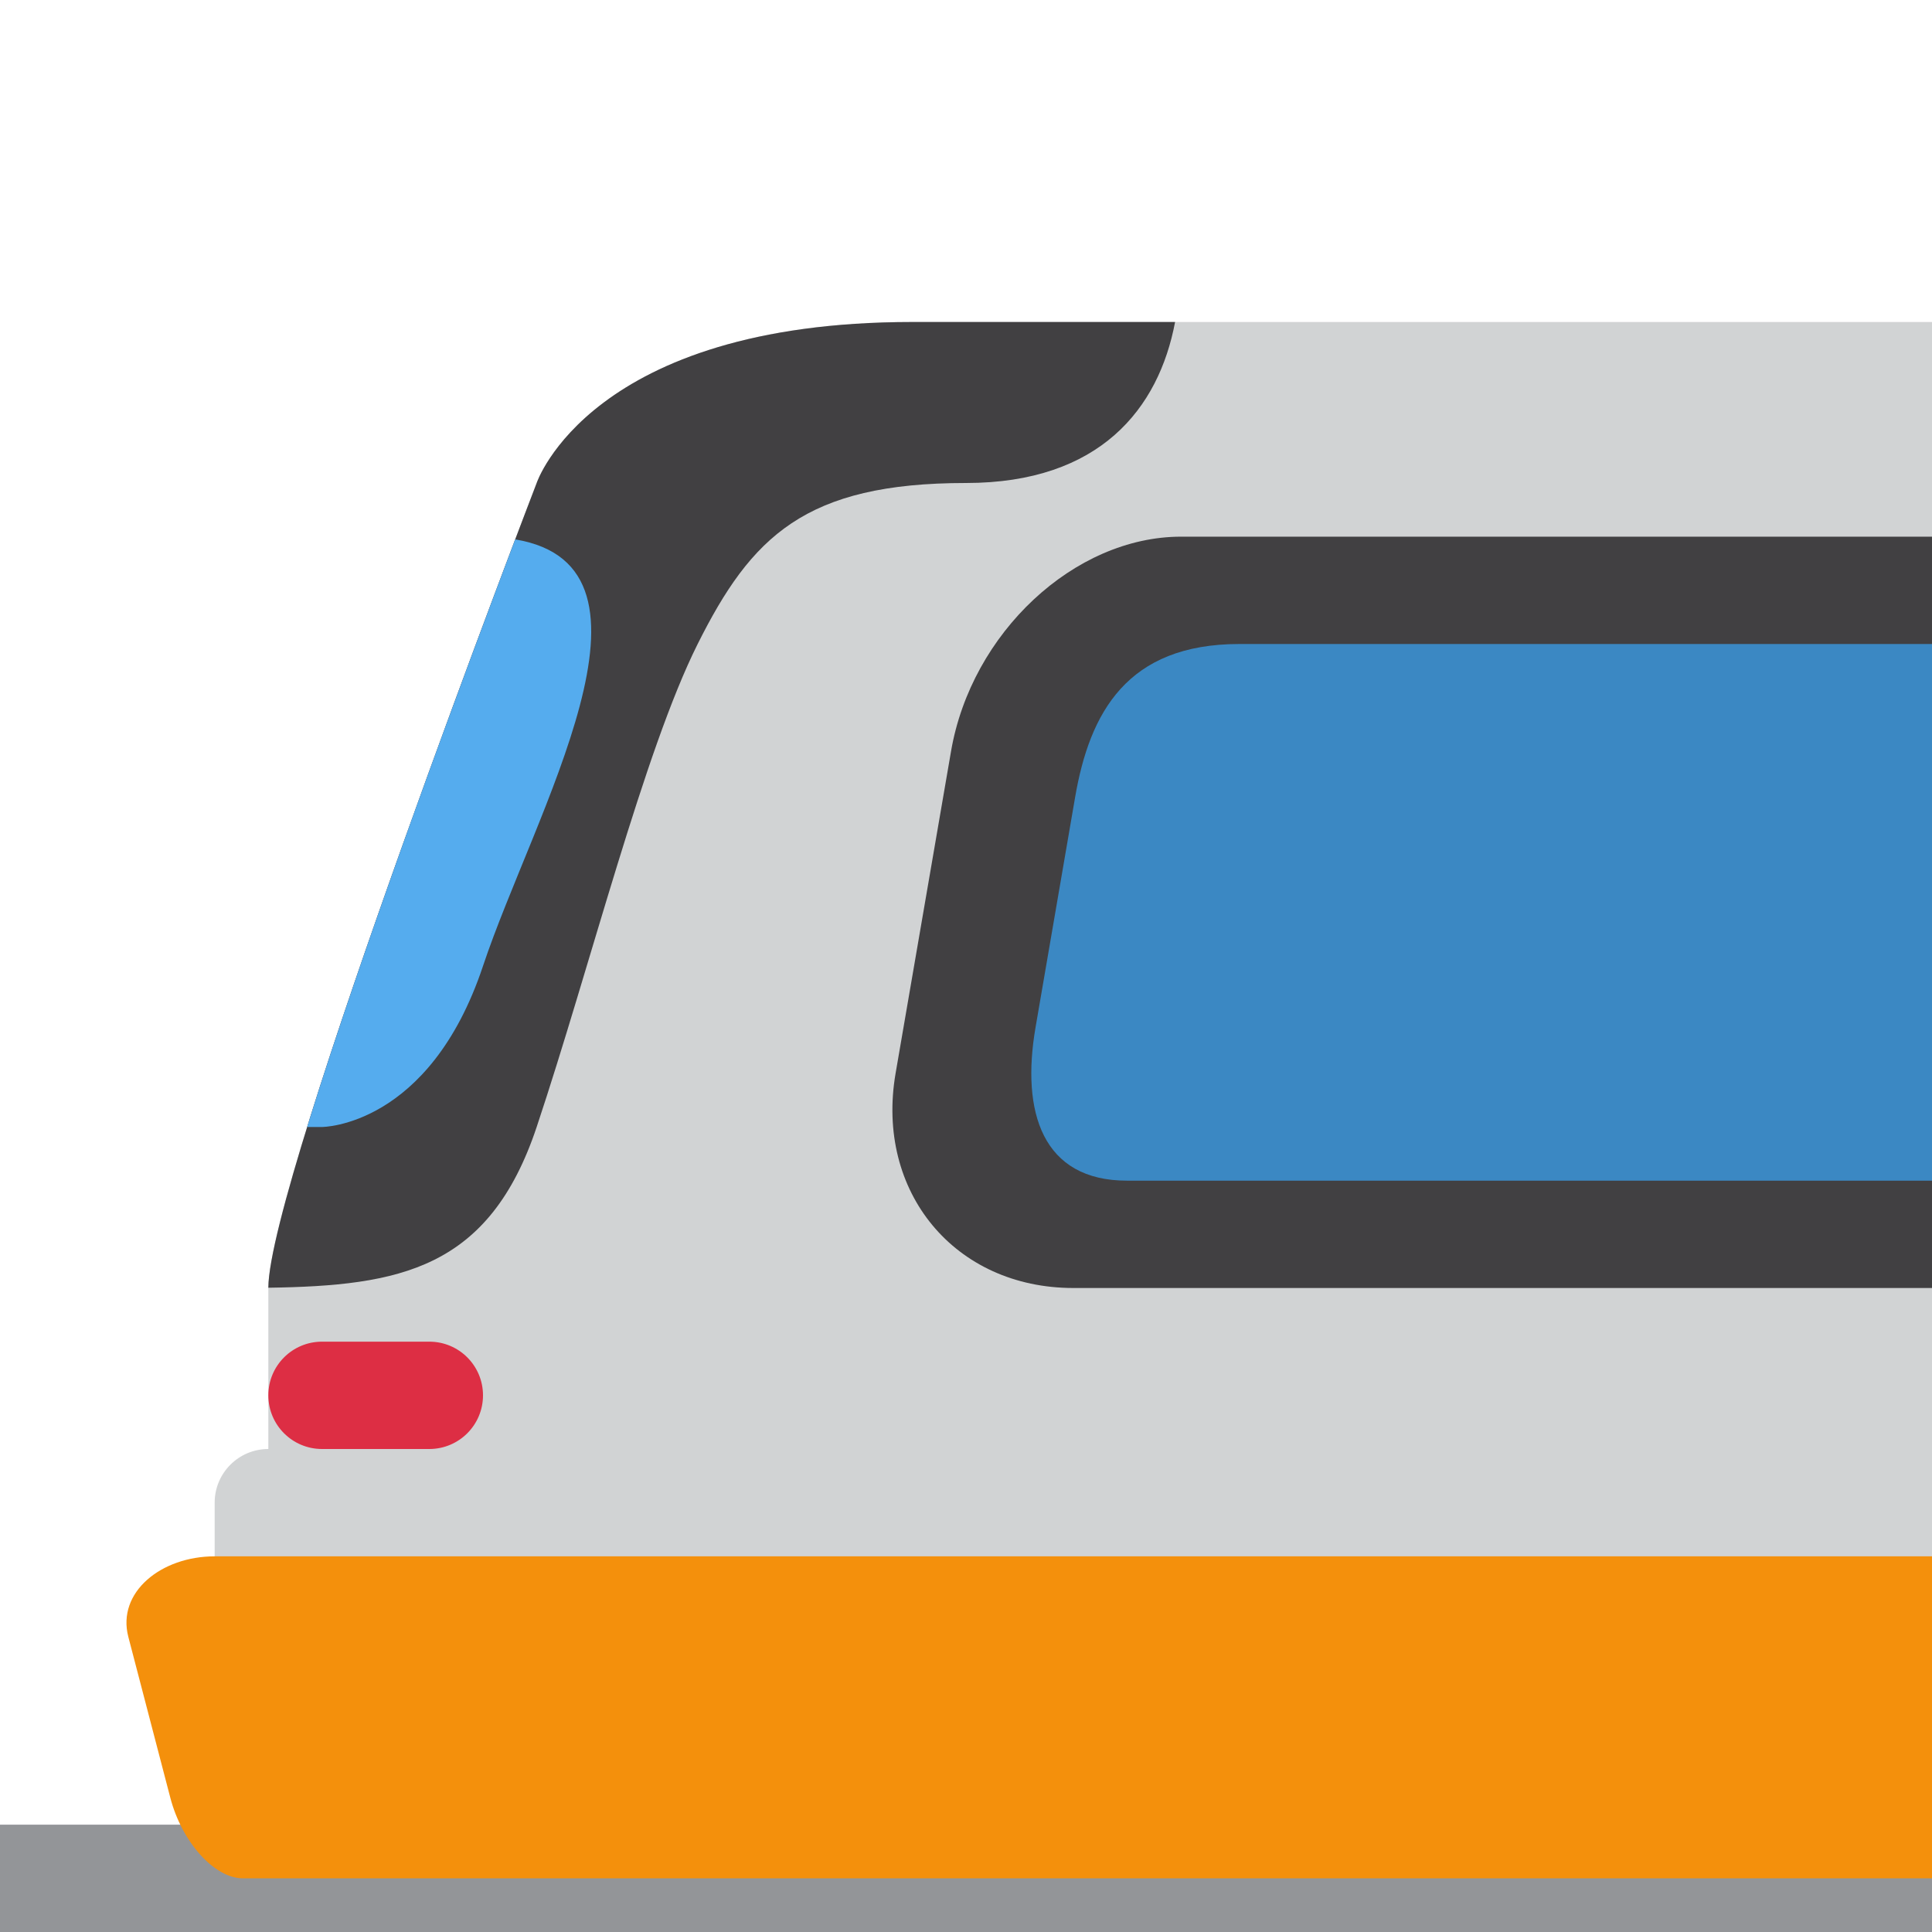
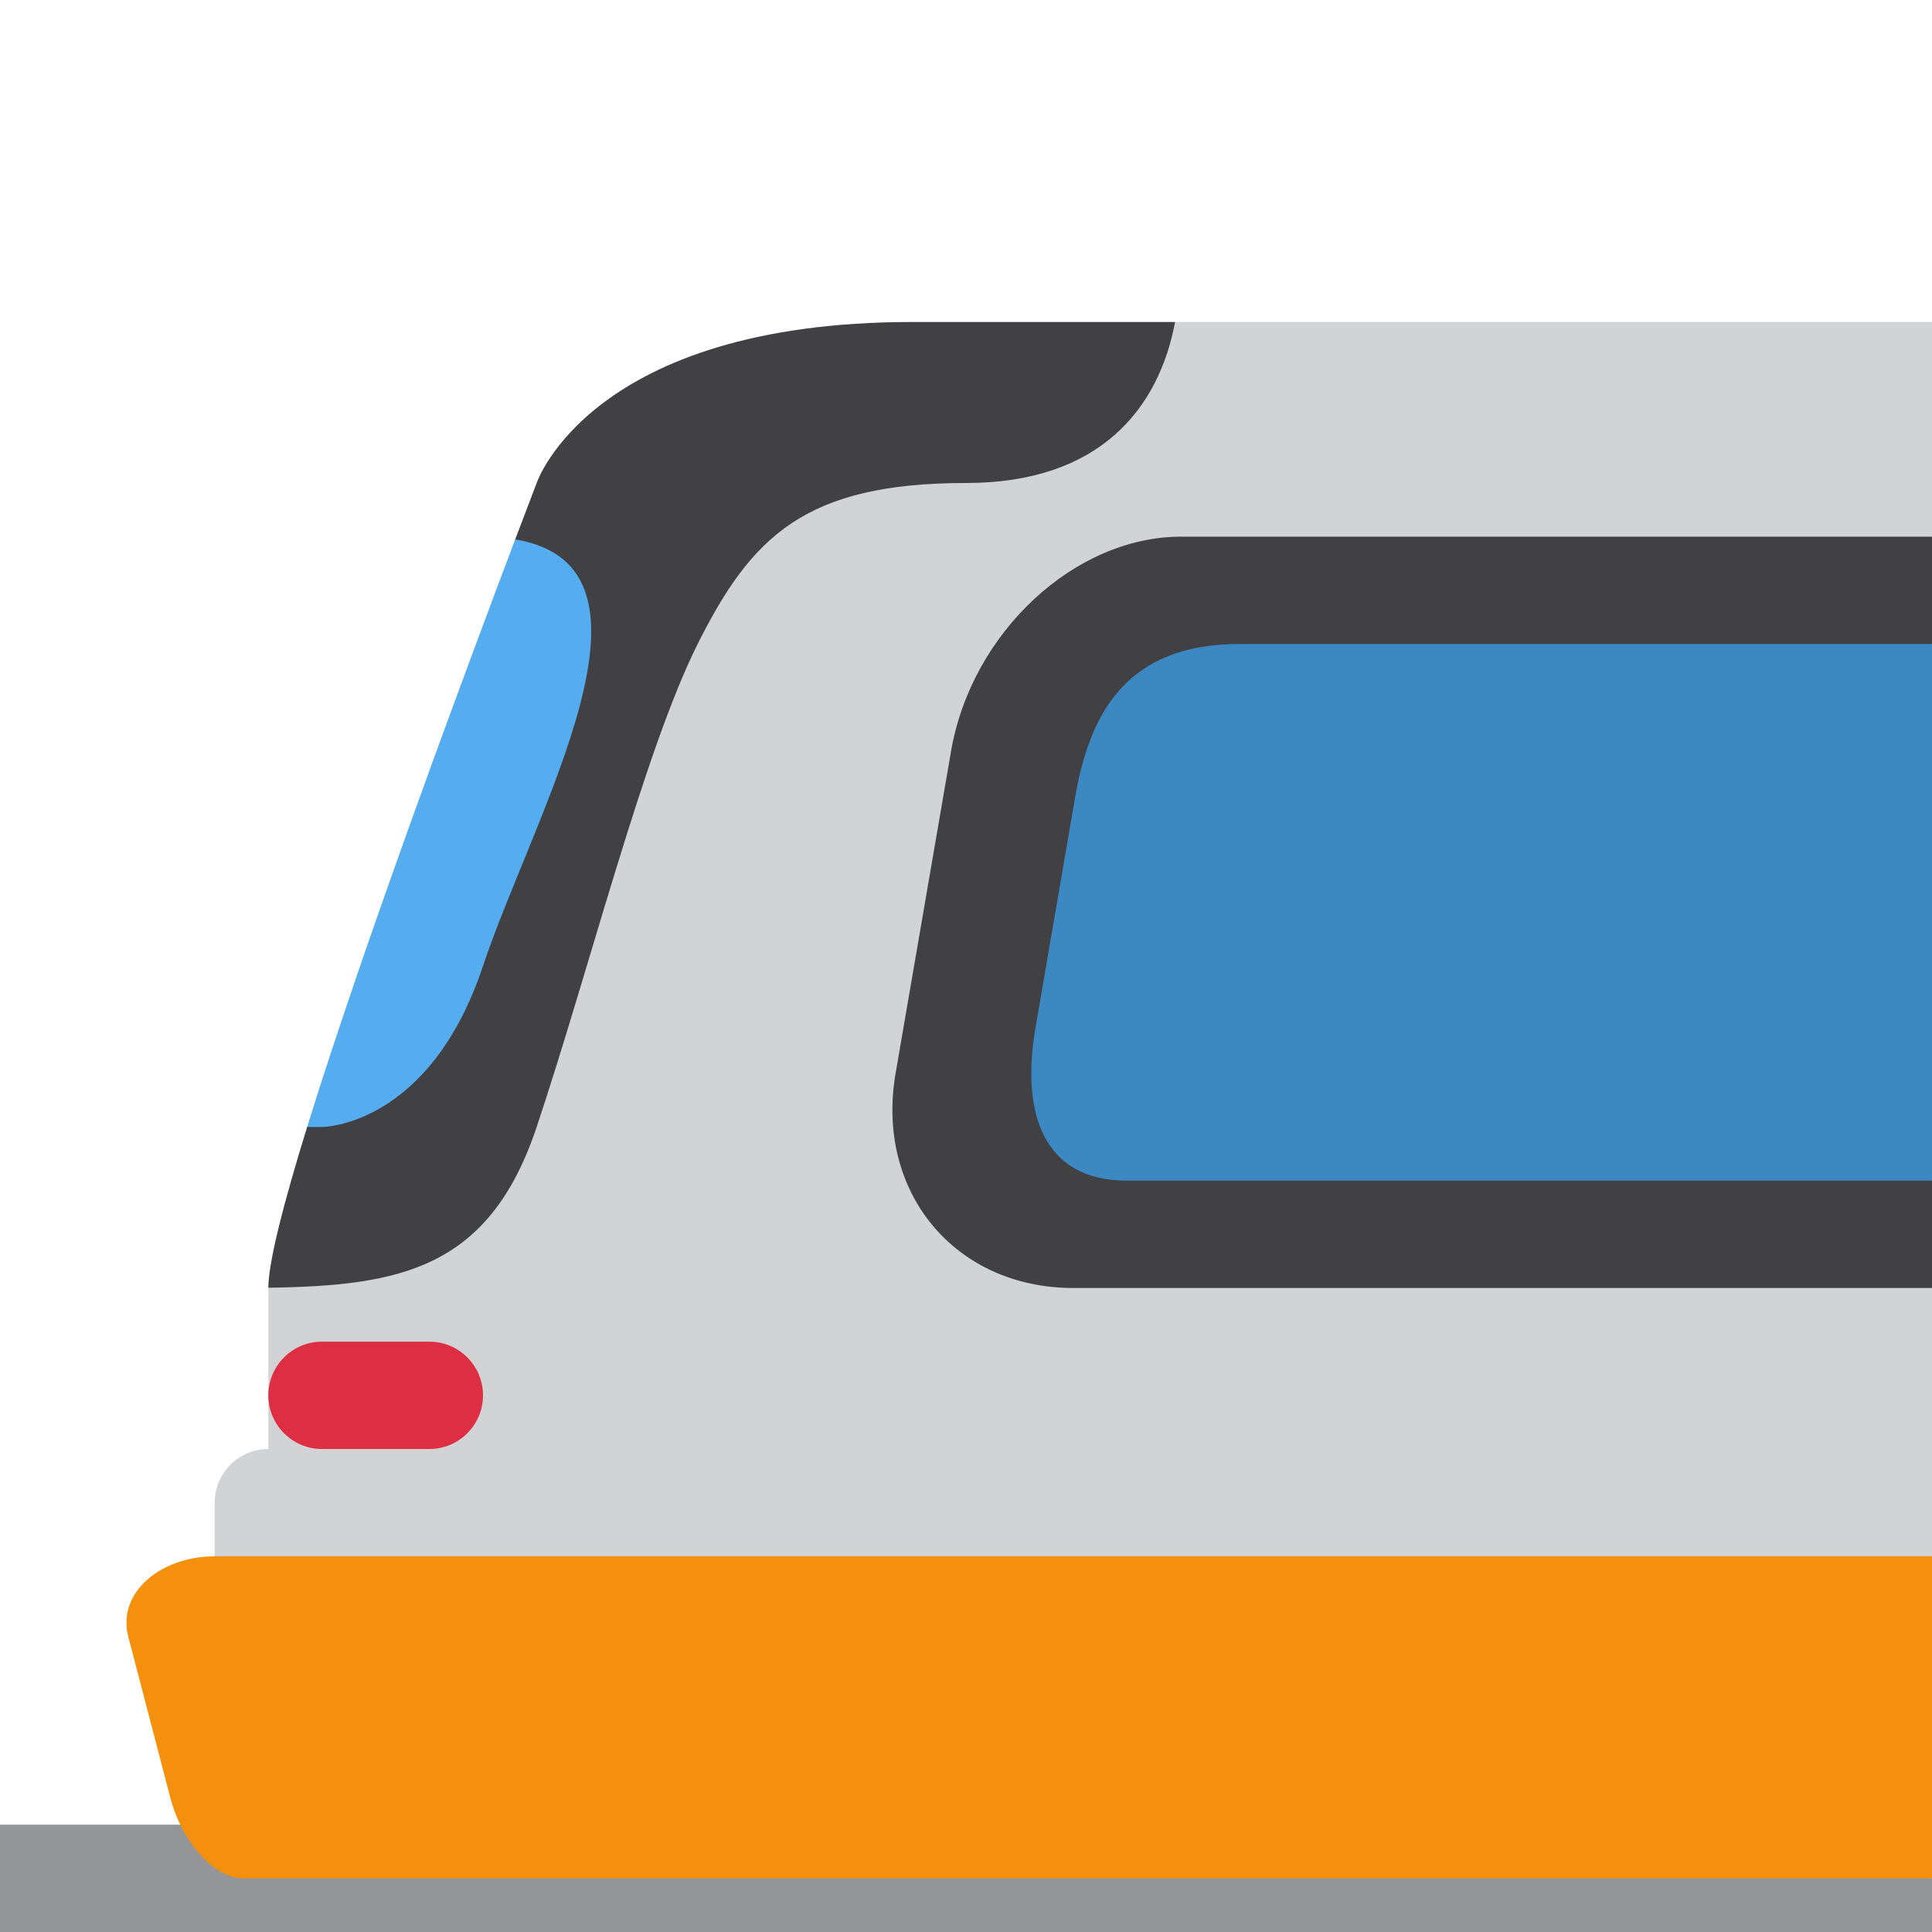
<svg xmlns="http://www.w3.org/2000/svg" viewBox="0 0 36 36">
-   <path fill="#939598" d="M0 34h36v2H0z" />
-   <path fill="#D1D3D4" d="M5 32.064l31-.065V6H17c-6 0-7 3-7 3S5 21.999 5 23.999v8.065z" />
-   <path fill="#D1D3D4" d="M14 30c0 .553-.448 1-1 1H5c-.552 0-1-.447-1-1v-2c0-.553.448-1 1-1h8c.552 0 1 .447 1 1v2z" />
-   <path fill="#F4900C" d="M36 35H4.527c-.531 0-1.136-.671-1.353-1.5l-.783-3C2.175 29.671 3 29 4 29h32v6z" />
-   <path fill="#414042" d="M36 10H22.007c-1.987 0-3.907 1.791-4.286 4l-1.033 6c-.38 2.209 1.103 4 3.312 4h16V10z" />
-   <path fill="#3B88C3" d="M36 12H23.095c-2.095 0-2.791 1.279-3.062 2.857l-.737 4.286C19.024 20.721 19.422 22 21 22h15V12z" />
-   <path fill="#414042" d="M17 6c-6 0-7 3-7 3S5.008 21.98 5 23.995c2.448-.036 4.115-.344 5-2.995 1-3 2-7 3-9s2-3 5-3c2.493 0 3.592-1.385 3.896-3H17z" />
-   <path fill="#55ACEE" d="M9 18c.944-2.832 3.663-7.442.6-7.949C8.759 12.273 6.793 17.539 5.723 21H6s2 0 3-3z" />
-   <path fill="#DD2E44" d="M9 26c0 .553-.448 1-1 1H6c-.552 0-1-.447-1-1 0-.553.448-1 1-1h2c.552 0 1 .447 1 1z" />
+   <path d="M 0,34 h35 l 1,1 v1 h-36 v-2 Z" fill="#939598" />
+   <path d="M 5,32 v-8 l 2,-2 l 6,-14 h5 l 3.896,-2 h14.104 v4 l -2,2 v10 l 2,2 v5 l -3,3 h-28 Z" fill="#D1D3D4" />
+   <path fill="#D1D3D4" d="M 4,28 a 1,1 0 01 1,-1 h8 a 1,1 0 01 1,1 v2 a 1,1 0 01 -1,1 h-8 a 1,1 0 01 -1,-1 v-2 Z" />
+   <path d="M 36,35 h-31.473 c -0.531,0 -1.136,-0.671 -1.353,-1.5 l -0.783,-3 c -0.216,-0.829 0.609,-1.5 1.609,-1.5 h32 v6 Z" fill="#F4900C" />
+   <path d="M 17,6 h4.896 c -0.304,1.615 -1.403,3 -3.896,3 c -3,0 -4,1 -5,3 s -2,6 -3,9 c -0.885,2.651 -2.552,2.959 -5,2.995 c 0.002,-0.481 0.288,-1.589 0.723,-2.995 l 2,-3 l 1.877,-5 v-2.949 l 0.4,-1.051 s 1,-3 7,-3 Z" fill="#414042" />
+   <path d="M 36,10 v2 l -2,2 v6 l 2,2 v2 h-16 c -2.209,0 -3.692,-1.791 -3.312,-4 l 1.033,-6 c 0.379,-2.209 2.299,-4 4.286,-4 h13.993 Z" fill="#414042" />
+   <path d="M 9,18 c -1,3 -3,3 -3,3 h-0.277 c 1.07,-3.461 3.036,-8.727 3.877,-10.949 c 3.063,0.507 0.344,5.117 -0.6,7.949 Z" fill="#55ACEE" />
+   <path d="M 36,12 v10 h-15 c -1.578,0 -1.976,-1.279 -1.704,-2.857 l 0.737,-4.286 c 0.271,-1.578 0.967,-2.857 3.062,-2.857 h12.905 Z" fill="#3B88C3" />
+   <path fill="#DD2E44" d="M 5,26 a 1,1 0 01 1,-1 h2 a 1,1 0 01 1,1 a 1,1 0 01 -1,1 h-2 a 1,1 0 01 -1,-1 Z" />
</svg>
